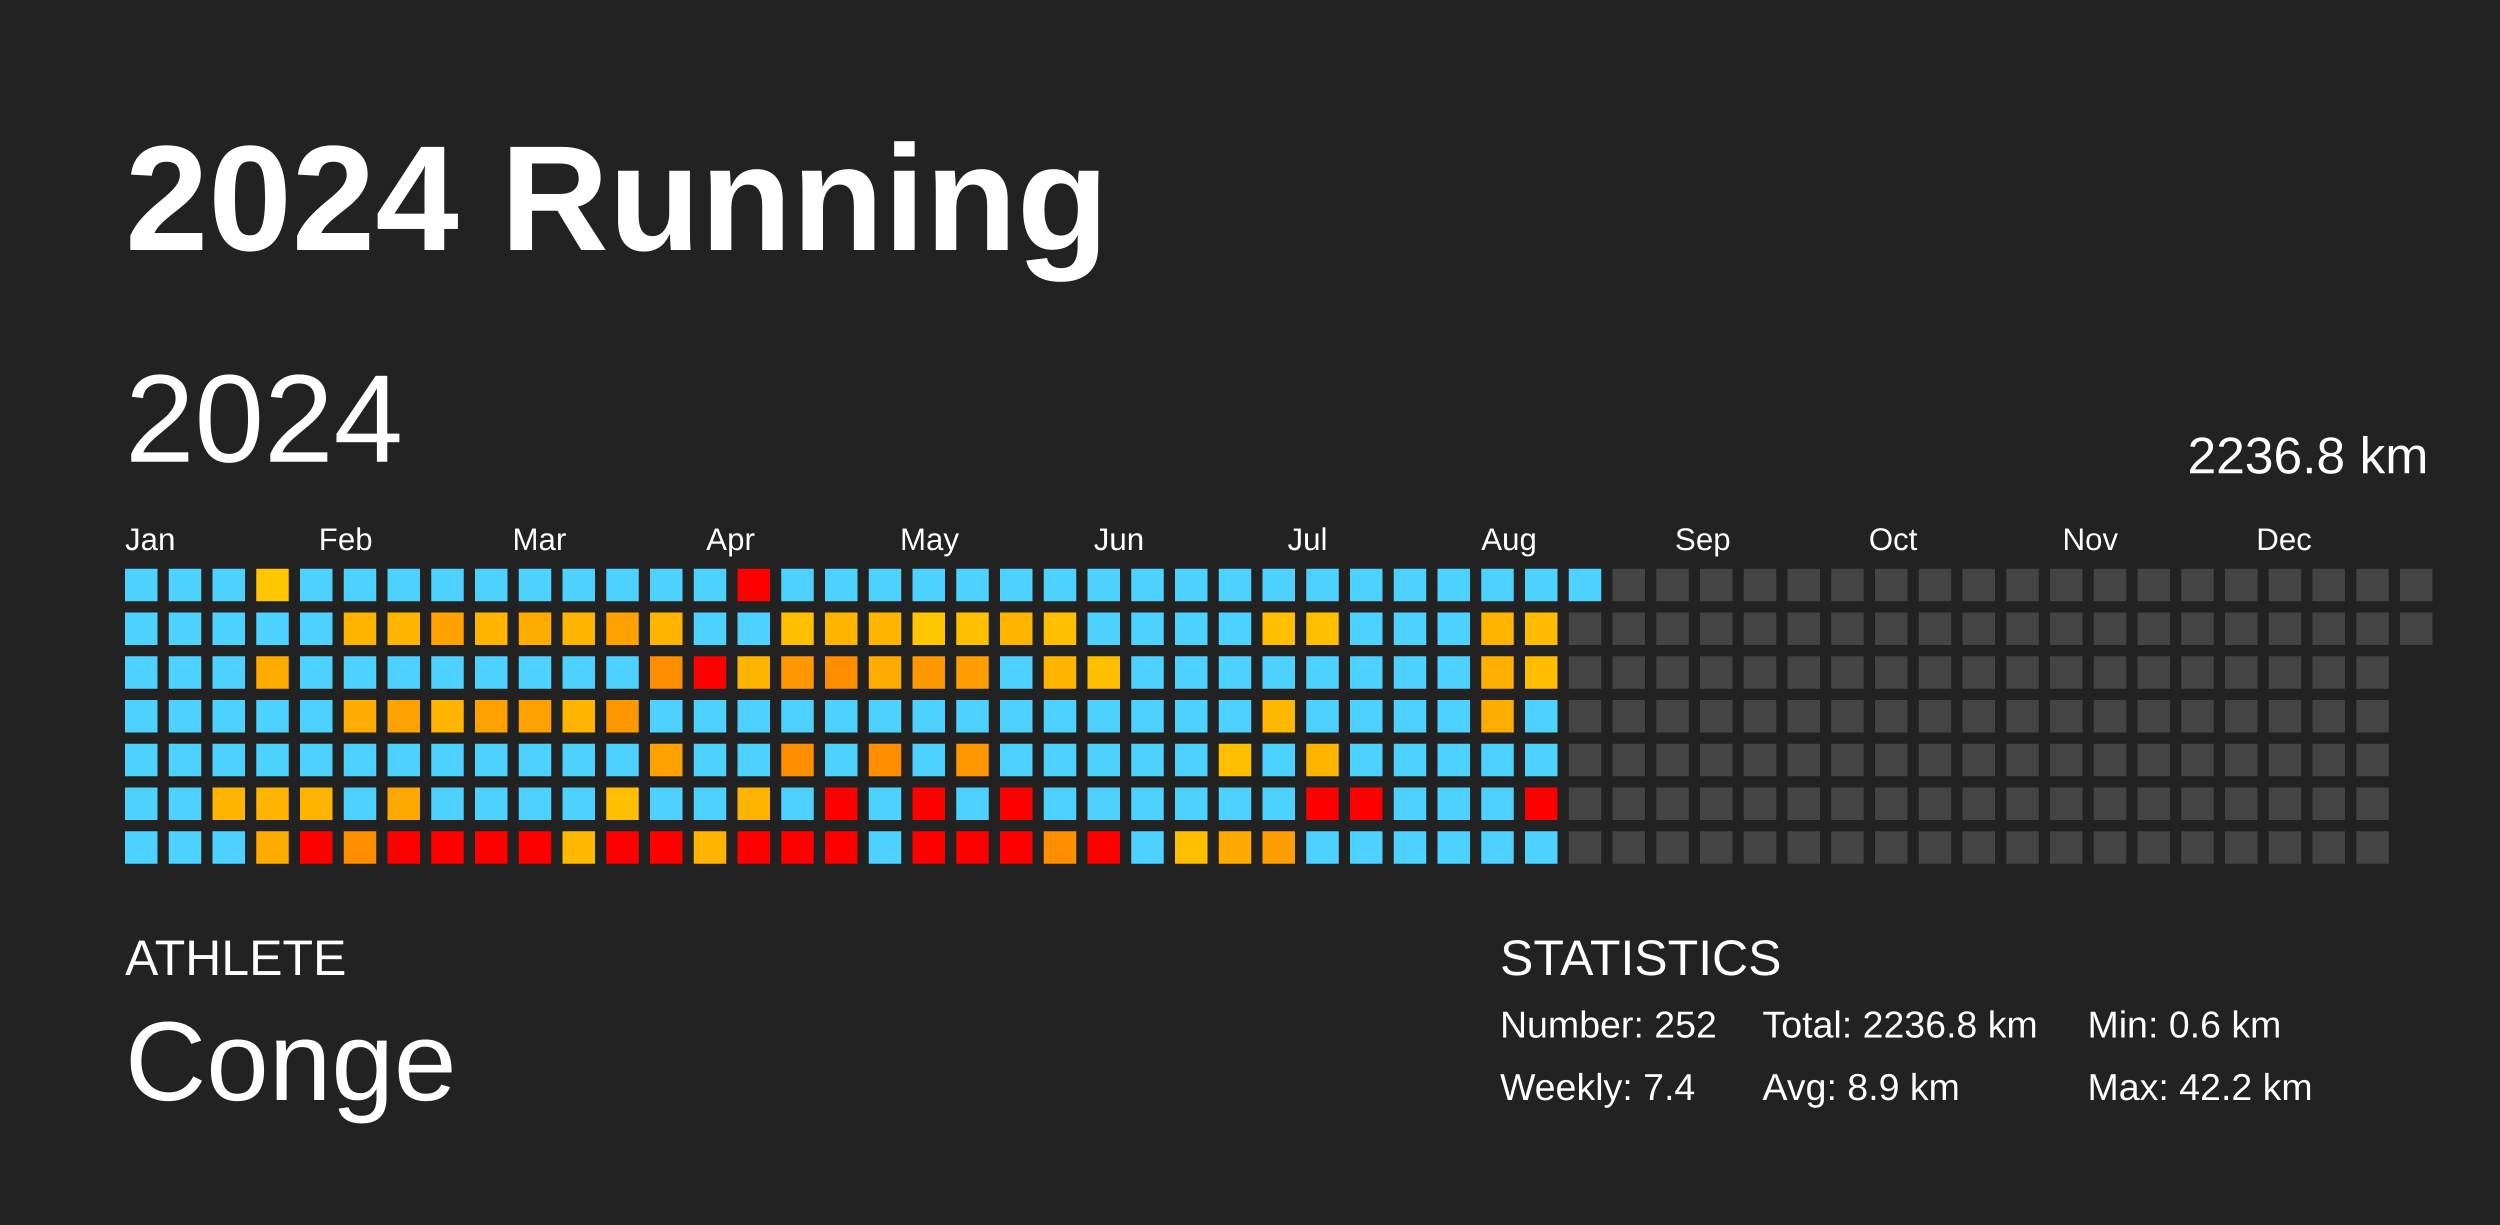
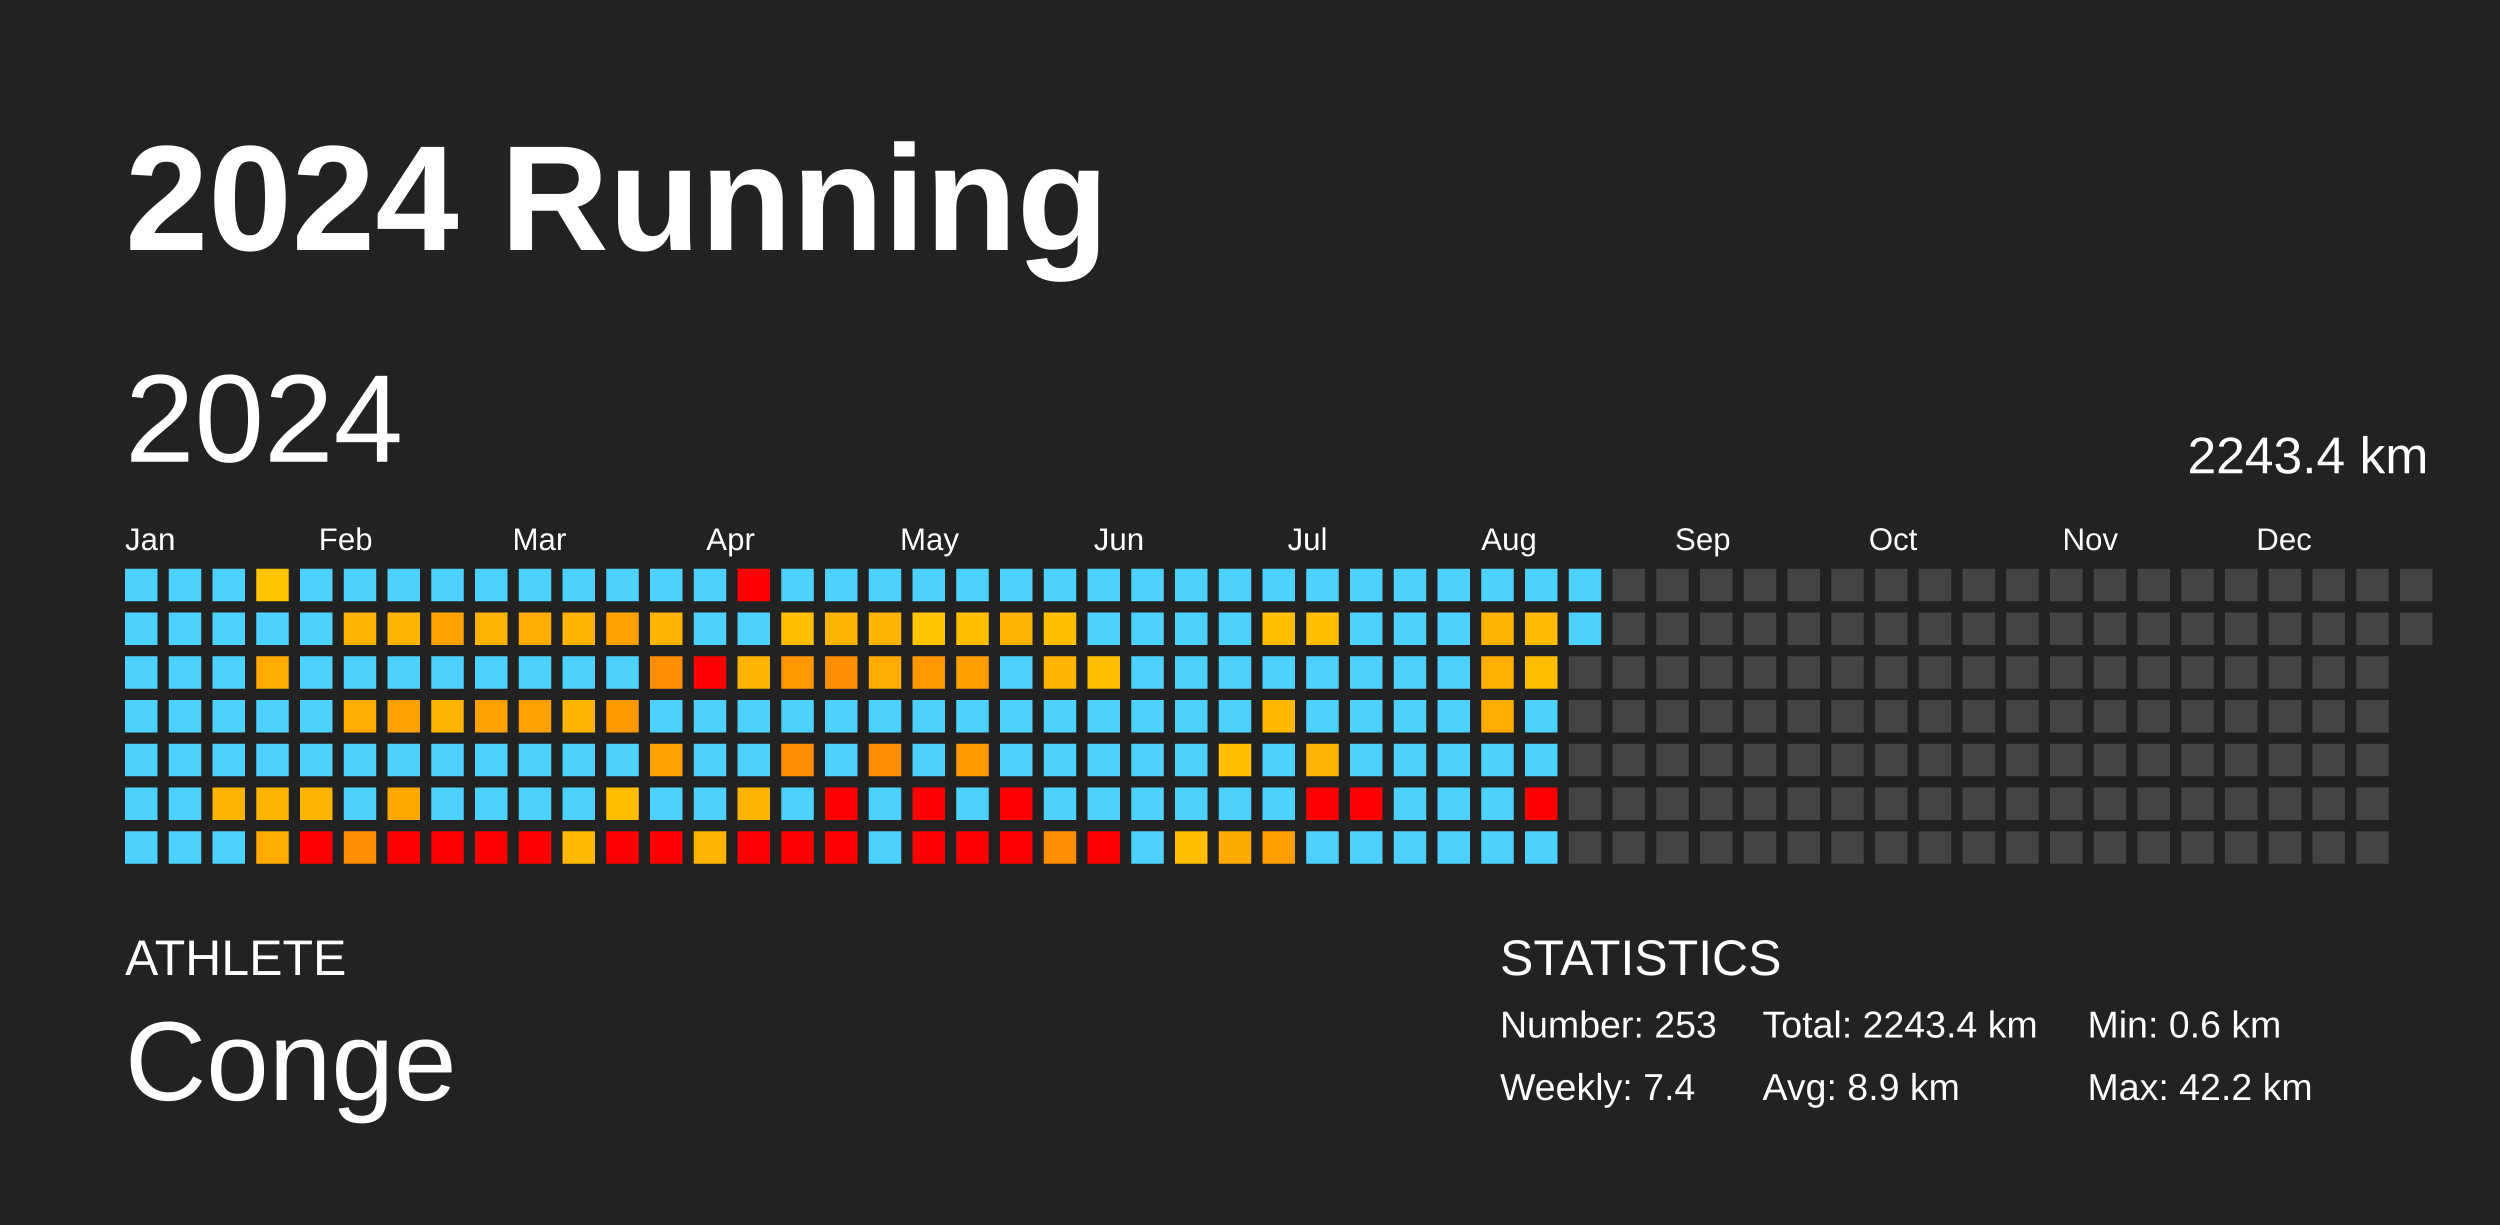
<svg xmlns="http://www.w3.org/2000/svg" baseProfile="full" height="98mm" version="1.1" viewBox="0,0,200,98" width="200mm">
  <defs />
  <rect fill="#222222" height="98" width="200" x="0" y="0" />
  <text fill="#FFFFFF" style="font-size:12px; font-family:Arial; font-weight:bold;" x="10" y="20">2024 Running</text>
  <text fill="#FFFFFF" style="font-size:4px; font-family:Arial" x="10" y="78">ATHLETE</text>
  <text fill="#FFFFFF" style="font-size:9px; font-family:Arial" x="10" y="88">Conge</text>
  <text fill="#FFFFFF" style="font-size:4px; font-family:Arial" x="120" y="78">STATISTICS</text>
-   <text fill="#FFFFFF" style="font-size:3px; font-family:Arial" x="120" y="83">Number: 252</text>
+   <text fill="#FFFFFF" style="font-size:3px; font-family:Arial" x="120" y="83">Number: 253</text>
  <text fill="#FFFFFF" style="font-size:3px; font-family:Arial" x="120" y="88">Weekly: 7.4</text>
-   <text fill="#FFFFFF" style="font-size:3px; font-family:Arial" x="141" y="83">Total: 2236.8 km</text>
+   <text fill="#FFFFFF" style="font-size:3px; font-family:Arial" x="141" y="83">Total: 2243.4 km</text>
  <text fill="#FFFFFF" style="font-size:3px; font-family:Arial" x="141" y="88">Avg: 8.9 km</text>
  <text fill="#FFFFFF" style="font-size:3px; font-family:Arial" x="167" y="83">Min: 0.6 km</text>
  <text fill="#FFFFFF" style="font-size:3px; font-family:Arial" x="167" y="88">Max: 42.2 km</text>
  <text dominant-baseline="hanging" fill="#FFFFFF" style="font-size:10.0px; font-family:Arial;" x="10" y="30">2024</text>
-   <text dominant-baseline="hanging" fill="#FFFFFF" style="font-size:4.125px; font-family:Arial;" x="175" y="35">2236.8 km</text>
+   <text dominant-baseline="hanging" fill="#FFFFFF" style="font-size:4.125px; font-family:Arial;" x="175" y="35">2243.4 km</text>
  <text fill="#FFFFFF" style="font-size:2.5px; font-family:Arial" x="10.0" y="44">Jan</text>
  <text fill="#FFFFFF" style="font-size:2.5px; font-family:Arial" x="25.5" y="44">Feb</text>
  <text fill="#FFFFFF" style="font-size:2.5px; font-family:Arial" x="41.0" y="44">Mar</text>
  <text fill="#FFFFFF" style="font-size:2.5px; font-family:Arial" x="56.5" y="44">Apr</text>
  <text fill="#FFFFFF" style="font-size:2.5px; font-family:Arial" x="72.0" y="44">May</text>
  <text fill="#FFFFFF" style="font-size:2.5px; font-family:Arial" x="87.5" y="44">Jun</text>
  <text fill="#FFFFFF" style="font-size:2.5px; font-family:Arial" x="103.0" y="44">Jul</text>
  <text fill="#FFFFFF" style="font-size:2.5px; font-family:Arial" x="118.5" y="44">Aug</text>
  <text fill="#FFFFFF" style="font-size:2.5px; font-family:Arial" x="134.0" y="44">Sep</text>
  <text fill="#FFFFFF" style="font-size:2.5px; font-family:Arial" x="149.5" y="44">Oct</text>
  <text fill="#FFFFFF" style="font-size:2.5px; font-family:Arial" x="165.0" y="44">Nov</text>
  <text fill="#FFFFFF" style="font-size:2.5px; font-family:Arial" x="180.5" y="44">Dec</text>
  <rect fill="#4dd2ff" height="2.6" width="2.6" x="10.0" y="45.5" />
  <rect fill="#4dd2ff" height="2.6" width="2.6" x="10.0" y="49.0" />
  <rect fill="#4dd2ff" height="2.6" width="2.6" x="10.0" y="52.5" />
  <rect fill="#4dd2ff" height="2.6" width="2.6" x="10.0" y="56.0" />
  <rect fill="#4dd2ff" height="2.6" width="2.6" x="10.0" y="59.5" />
  <rect fill="#4dd2ff" height="2.6" width="2.6" x="10.0" y="63.0" />
  <rect fill="#4dd2ff" height="2.6" width="2.6" x="10.0" y="66.5" />
  <rect fill="#4dd2ff" height="2.6" width="2.6" x="13.5" y="45.5" />
  <rect fill="#4dd2ff" height="2.6" width="2.6" x="13.5" y="49.0" />
  <rect fill="#4dd2ff" height="2.6" width="2.6" x="13.5" y="52.5" />
  <rect fill="#4dd2ff" height="2.6" width="2.6" x="13.5" y="56.0" />
  <rect fill="#4dd2ff" height="2.6" width="2.6" x="13.5" y="59.5" />
  <rect fill="#4dd2ff" height="2.6" width="2.6" x="13.5" y="63.0" />
  <rect fill="#4dd2ff" height="2.6" width="2.6" x="13.5" y="66.5" />
  <rect fill="#4dd2ff" height="2.6" width="2.6" x="17.0" y="45.5" />
  <rect fill="#4dd2ff" height="2.6" width="2.6" x="17.0" y="49.0" />
  <rect fill="#4dd2ff" height="2.6" width="2.6" x="17.0" y="52.5" />
  <rect fill="#4dd2ff" height="2.6" width="2.6" x="17.0" y="56.0" />
  <rect fill="#4dd2ff" height="2.6" width="2.6" x="17.0" y="59.5" />
  <rect fill="#ffb400" height="2.6" width="2.6" x="17.0" y="63.0" />
  <rect fill="#4dd2ff" height="2.6" width="2.6" x="17.0" y="66.5" />
  <rect fill="#ffc500" height="2.6" width="2.6" x="20.5" y="45.5" />
  <rect fill="#4dd2ff" height="2.6" width="2.6" x="20.5" y="49.0" />
  <rect fill="#ffab00" height="2.6" width="2.6" x="20.5" y="52.5" />
  <rect fill="#4dd2ff" height="2.6" width="2.6" x="20.5" y="56.0" />
  <rect fill="#4dd2ff" height="2.6" width="2.6" x="20.5" y="59.5" />
  <rect fill="#ffb400" height="2.6" width="2.6" x="20.5" y="63.0" />
  <rect fill="#ffab00" height="2.6" width="2.6" x="20.5" y="66.5" />
  <rect fill="#4dd2ff" height="2.6" width="2.6" x="24.0" y="45.5" />
  <rect fill="#4dd2ff" height="2.6" width="2.6" x="24.0" y="49.0" />
  <rect fill="#4dd2ff" height="2.6" width="2.6" x="24.0" y="52.5" />
  <rect fill="#4dd2ff" height="2.6" width="2.6" x="24.0" y="56.0" />
  <rect fill="#4dd2ff" height="2.6" width="2.6" x="24.0" y="59.5" />
  <rect fill="#ffb400" height="2.6" width="2.6" x="24.0" y="63.0" />
  <rect fill="red" height="2.6" width="2.6" x="24.0" y="66.5" />
  <rect fill="#4dd2ff" height="2.6" width="2.6" x="27.5" y="45.5" />
  <rect fill="#ffb400" height="2.6" width="2.6" x="27.5" y="49.0" />
  <rect fill="#4dd2ff" height="2.6" width="2.6" x="27.5" y="52.5" />
  <rect fill="#ffab00" height="2.6" width="2.6" x="27.5" y="56.0" />
  <rect fill="#4dd2ff" height="2.6" width="2.6" x="27.5" y="59.5" />
  <rect fill="#4dd2ff" height="2.6" width="2.6" x="27.5" y="63.0" />
  <rect fill="#ff8d00" height="2.6" width="2.6" x="27.5" y="66.5" />
  <rect fill="#4dd2ff" height="2.6" width="2.6" x="31.0" y="45.5" />
  <rect fill="#ffb500" height="2.6" width="2.6" x="31.0" y="49.0" />
  <rect fill="#4dd2ff" height="2.6" width="2.6" x="31.0" y="52.5" />
  <rect fill="#ffa100" height="2.6" width="2.6" x="31.0" y="56.0" />
  <rect fill="#4dd2ff" height="2.6" width="2.6" x="31.0" y="59.5" />
  <rect fill="#ffa900" height="2.6" width="2.6" x="31.0" y="63.0" />
  <rect fill="red" height="2.6" width="2.6" x="31.0" y="66.5" />
  <rect fill="#4dd2ff" height="2.6" width="2.6" x="34.5" y="45.5" />
  <rect fill="#ffa100" height="2.6" width="2.6" x="34.5" y="49.0" />
  <rect fill="#4dd2ff" height="2.6" width="2.6" x="34.5" y="52.5" />
  <rect fill="#ffb500" height="2.6" width="2.6" x="34.5" y="56.0" />
  <rect fill="#4dd2ff" height="2.6" width="2.6" x="34.5" y="59.5" />
  <rect fill="#4dd2ff" height="2.6" width="2.6" x="34.5" y="63.0" />
  <rect fill="red" height="2.6" width="2.6" x="34.5" y="66.5" />
  <rect fill="#4dd2ff" height="2.6" width="2.6" x="38.0" y="45.5" />
  <rect fill="#ffb500" height="2.6" width="2.6" x="38.0" y="49.0" />
  <rect fill="#4dd2ff" height="2.6" width="2.6" x="38.0" y="52.5" />
  <rect fill="#ffa100" height="2.6" width="2.6" x="38.0" y="56.0" />
  <rect fill="#4dd2ff" height="2.6" width="2.6" x="38.0" y="59.5" />
  <rect fill="#4dd2ff" height="2.6" width="2.6" x="38.0" y="63.0" />
  <rect fill="red" height="2.6" width="2.6" x="38.0" y="66.5" />
  <rect fill="#4dd2ff" height="2.6" width="2.6" x="41.5" y="45.5" />
  <rect fill="#ffab00" height="2.6" width="2.6" x="41.5" y="49.0" />
  <rect fill="#4dd2ff" height="2.6" width="2.6" x="41.5" y="52.5" />
  <rect fill="#ffa100" height="2.6" width="2.6" x="41.5" y="56.0" />
  <rect fill="#4dd2ff" height="2.6" width="2.6" x="41.5" y="59.5" />
  <rect fill="#4dd2ff" height="2.6" width="2.6" x="41.5" y="63.0" />
  <rect fill="red" height="2.6" width="2.6" x="41.5" y="66.5" />
  <rect fill="#4dd2ff" height="2.6" width="2.6" x="45.0" y="45.5" />
  <rect fill="#ffb500" height="2.6" width="2.6" x="45.0" y="49.0" />
  <rect fill="#4dd2ff" height="2.6" width="2.6" x="45.0" y="52.5" />
  <rect fill="#ffb500" height="2.6" width="2.6" x="45.0" y="56.0" />
  <rect fill="#4dd2ff" height="2.6" width="2.6" x="45.0" y="59.5" />
  <rect fill="#4dd2ff" height="2.6" width="2.6" x="45.0" y="63.0" />
  <rect fill="#ffb900" height="2.6" width="2.6" x="45.0" y="66.5" />
  <rect fill="#4dd2ff" height="2.6" width="2.6" x="48.5" y="45.5" />
  <rect fill="#ffa100" height="2.6" width="2.6" x="48.5" y="49.0" />
  <rect fill="#4dd2ff" height="2.6" width="2.6" x="48.5" y="52.5" />
  <rect fill="#ff9700" height="2.6" width="2.6" x="48.5" y="56.0" />
  <rect fill="#4dd2ff" height="2.6" width="2.6" x="48.5" y="59.5" />
  <rect fill="#ffbf00" height="2.6" width="2.6" x="48.5" y="63.0" />
  <rect fill="red" height="2.6" width="2.6" x="48.5" y="66.5" />
  <rect fill="#4dd2ff" height="2.6" width="2.6" x="52.0" y="45.5" />
  <rect fill="#ffb500" height="2.6" width="2.6" x="52.0" y="49.0" />
  <rect fill="#ff8d00" height="2.6" width="2.6" x="52.0" y="52.5" />
  <rect fill="#4dd2ff" height="2.6" width="2.6" x="52.0" y="56.0" />
  <rect fill="#ffa100" height="2.6" width="2.6" x="52.0" y="59.5" />
  <rect fill="#4dd2ff" height="2.6" width="2.6" x="52.0" y="63.0" />
  <rect fill="red" height="2.6" width="2.6" x="52.0" y="66.5" />
  <rect fill="#4dd2ff" height="2.6" width="2.6" x="55.5" y="45.5" />
  <rect fill="#4dd2ff" height="2.6" width="2.6" x="55.5" y="49.0" />
  <rect fill="red" height="2.6" width="2.6" x="55.5" y="52.5" />
  <rect fill="#4dd2ff" height="2.6" width="2.6" x="55.5" y="56.0" />
  <rect fill="#4dd2ff" height="2.6" width="2.6" x="55.5" y="59.5" />
  <rect fill="#4dd2ff" height="2.6" width="2.6" x="55.5" y="63.0" />
  <rect fill="#ffb400" height="2.6" width="2.6" x="55.5" y="66.5" />
  <rect fill="red" height="2.6" width="2.6" x="59.0" y="45.5" />
  <rect fill="#4dd2ff" height="2.6" width="2.6" x="59.0" y="49.0" />
  <rect fill="#ffb500" height="2.6" width="2.6" x="59.0" y="52.5" />
  <rect fill="#4dd2ff" height="2.6" width="2.6" x="59.0" y="56.0" />
  <rect fill="#4dd2ff" height="2.6" width="2.6" x="59.0" y="59.5" />
  <rect fill="#ffb500" height="2.6" width="2.6" x="59.0" y="63.0" />
  <rect fill="red" height="2.6" width="2.6" x="59.0" y="66.5" />
  <rect fill="#4dd2ff" height="2.6" width="2.6" x="62.5" y="45.5" />
  <rect fill="#ffbf00" height="2.6" width="2.6" x="62.5" y="49.0" />
  <rect fill="#ff9700" height="2.6" width="2.6" x="62.5" y="52.5" />
  <rect fill="#4dd2ff" height="2.6" width="2.6" x="62.5" y="56.0" />
  <rect fill="#ff8d00" height="2.6" width="2.6" x="62.5" y="59.5" />
  <rect fill="#4dd2ff" height="2.6" width="2.6" x="62.5" y="63.0" />
  <rect fill="red" height="2.6" width="2.6" x="62.5" y="66.5" />
  <rect fill="#4dd2ff" height="2.6" width="2.6" x="66.0" y="45.5" />
  <rect fill="#ffb500" height="2.6" width="2.6" x="66.0" y="49.0" />
  <rect fill="#ff8d00" height="2.6" width="2.6" x="66.0" y="52.5" />
  <rect fill="#4dd2ff" height="2.6" width="2.6" x="66.0" y="56.0" />
  <rect fill="#4dd2ff" height="2.6" width="2.6" x="66.0" y="59.5" />
  <rect fill="red" height="2.6" width="2.6" x="66.0" y="63.0" />
  <rect fill="red" height="2.6" width="2.6" x="66.0" y="66.5" />
  <rect fill="#4dd2ff" height="2.6" width="2.6" x="69.5" y="45.5" />
  <rect fill="#ffb500" height="2.6" width="2.6" x="69.5" y="49.0" />
  <rect fill="#ffab00" height="2.6" width="2.6" x="69.5" y="52.5" />
  <rect fill="#4dd2ff" height="2.6" width="2.6" x="69.5" y="56.0" />
  <rect fill="#ff8d00" height="2.6" width="2.6" x="69.5" y="59.5" />
  <rect fill="#4dd2ff" height="2.6" width="2.6" x="69.5" y="63.0" />
  <rect fill="#4dd2ff" height="2.6" width="2.6" x="69.5" y="66.5" />
  <rect fill="#4dd2ff" height="2.6" width="2.6" x="73.0" y="45.5" />
  <rect fill="#ffc500" height="2.6" width="2.6" x="73.0" y="49.0" />
  <rect fill="#ff9700" height="2.6" width="2.6" x="73.0" y="52.5" />
  <rect fill="#4dd2ff" height="2.6" width="2.6" x="73.0" y="56.0" />
  <rect fill="#4dd2ff" height="2.6" width="2.6" x="73.0" y="59.5" />
  <rect fill="red" height="2.6" width="2.6" x="73.0" y="63.0" />
  <rect fill="red" height="2.6" width="2.6" x="73.0" y="66.5" />
  <rect fill="#4dd2ff" height="2.6" width="2.6" x="76.5" y="45.5" />
  <rect fill="#ffbe00" height="2.6" width="2.6" x="76.5" y="49.0" />
  <rect fill="#ff9e00" height="2.6" width="2.6" x="76.5" y="52.5" />
  <rect fill="#4dd2ff" height="2.6" width="2.6" x="76.5" y="56.0" />
  <rect fill="#ff9700" height="2.6" width="2.6" x="76.5" y="59.5" />
  <rect fill="#4dd2ff" height="2.6" width="2.6" x="76.5" y="63.0" />
  <rect fill="red" height="2.6" width="2.6" x="76.5" y="66.5" />
  <rect fill="#4dd2ff" height="2.6" width="2.6" x="80.0" y="45.5" />
  <rect fill="#ffb500" height="2.6" width="2.6" x="80.0" y="49.0" />
  <rect fill="#4dd2ff" height="2.6" width="2.6" x="80.0" y="52.5" />
  <rect fill="#4dd2ff" height="2.6" width="2.6" x="80.0" y="56.0" />
  <rect fill="#4dd2ff" height="2.6" width="2.6" x="80.0" y="59.5" />
  <rect fill="red" height="2.6" width="2.6" x="80.0" y="63.0" />
  <rect fill="red" height="2.6" width="2.6" x="80.0" y="66.5" />
  <rect fill="#4dd2ff" height="2.6" width="2.6" x="83.5" y="45.5" />
  <rect fill="#ffbe00" height="2.6" width="2.6" x="83.5" y="49.0" />
  <rect fill="#ffb500" height="2.6" width="2.6" x="83.5" y="52.5" />
  <rect fill="#4dd2ff" height="2.6" width="2.6" x="83.5" y="56.0" />
  <rect fill="#4dd2ff" height="2.6" width="2.6" x="83.5" y="59.5" />
  <rect fill="#4dd2ff" height="2.6" width="2.6" x="83.5" y="63.0" />
  <rect fill="#ff8d00" height="2.6" width="2.6" x="83.5" y="66.5" />
  <rect fill="#4dd2ff" height="2.6" width="2.6" x="87.0" y="45.5" />
  <rect fill="#4dd2ff" height="2.6" width="2.6" x="87.0" y="49.0" />
  <rect fill="#ffbf00" height="2.6" width="2.6" x="87.0" y="52.5" />
  <rect fill="#4dd2ff" height="2.6" width="2.6" x="87.0" y="56.0" />
  <rect fill="#4dd2ff" height="2.6" width="2.6" x="87.0" y="59.5" />
  <rect fill="#4dd2ff" height="2.6" width="2.6" x="87.0" y="63.0" />
  <rect fill="red" height="2.6" width="2.6" x="87.0" y="66.5" />
  <rect fill="#4dd2ff" height="2.6" width="2.6" x="90.5" y="45.5" />
  <rect fill="#4dd2ff" height="2.6" width="2.6" x="90.5" y="49.0" />
  <rect fill="#4dd2ff" height="2.6" width="2.6" x="90.5" y="52.5" />
  <rect fill="#4dd2ff" height="2.6" width="2.6" x="90.5" y="56.0" />
  <rect fill="#4dd2ff" height="2.6" width="2.6" x="90.5" y="59.5" />
  <rect fill="#4dd2ff" height="2.6" width="2.6" x="90.5" y="63.0" />
  <rect fill="#4dd2ff" height="2.6" width="2.6" x="90.5" y="66.5" />
  <rect fill="#4dd2ff" height="2.6" width="2.6" x="94.0" y="45.5" />
  <rect fill="#4dd2ff" height="2.6" width="2.6" x="94.0" y="49.0" />
  <rect fill="#4dd2ff" height="2.6" width="2.6" x="94.0" y="52.5" />
  <rect fill="#4dd2ff" height="2.6" width="2.6" x="94.0" y="56.0" />
  <rect fill="#4dd2ff" height="2.6" width="2.6" x="94.0" y="59.5" />
  <rect fill="#4dd2ff" height="2.6" width="2.6" x="94.0" y="63.0" />
  <rect fill="#ffbe00" height="2.6" width="2.6" x="94.0" y="66.5" />
  <rect fill="#4dd2ff" height="2.6" width="2.6" x="97.5" y="45.5" />
  <rect fill="#4dd2ff" height="2.6" width="2.6" x="97.5" y="49.0" />
  <rect fill="#4dd2ff" height="2.6" width="2.6" x="97.5" y="52.5" />
  <rect fill="#4dd2ff" height="2.6" width="2.6" x="97.5" y="56.0" />
  <rect fill="#ffbf00" height="2.6" width="2.6" x="97.5" y="59.5" />
  <rect fill="#4dd2ff" height="2.6" width="2.6" x="97.5" y="63.0" />
  <rect fill="#ffaa00" height="2.6" width="2.6" x="97.5" y="66.5" />
  <rect fill="#4dd2ff" height="2.6" width="2.6" x="101.0" y="45.5" />
  <rect fill="#ffbf00" height="2.6" width="2.6" x="101.0" y="49.0" />
  <rect fill="#4dd2ff" height="2.6" width="2.6" x="101.0" y="52.5" />
  <rect fill="#ffb800" height="2.6" width="2.6" x="101.0" y="56.0" />
  <rect fill="#4dd2ff" height="2.6" width="2.6" x="101.0" y="59.5" />
  <rect fill="#4dd2ff" height="2.6" width="2.6" x="101.0" y="63.0" />
  <rect fill="#ff9e00" height="2.6" width="2.6" x="101.0" y="66.5" />
  <rect fill="#4dd2ff" height="2.6" width="2.6" x="104.5" y="45.5" />
  <rect fill="#ffbf00" height="2.6" width="2.6" x="104.5" y="49.0" />
  <rect fill="#4dd2ff" height="2.6" width="2.6" x="104.5" y="52.5" />
  <rect fill="#4dd2ff" height="2.6" width="2.6" x="104.5" y="56.0" />
  <rect fill="#ffb500" height="2.6" width="2.6" x="104.5" y="59.5" />
  <rect fill="red" height="2.6" width="2.6" x="104.5" y="63.0" />
  <rect fill="#4dd2ff" height="2.6" width="2.6" x="104.5" y="66.5" />
  <rect fill="#4dd2ff" height="2.6" width="2.6" x="108.0" y="45.5" />
  <rect fill="#4dd2ff" height="2.6" width="2.6" x="108.0" y="49.0" />
  <rect fill="#4dd2ff" height="2.6" width="2.6" x="108.0" y="52.5" />
  <rect fill="#4dd2ff" height="2.6" width="2.6" x="108.0" y="56.0" />
  <rect fill="#4dd2ff" height="2.6" width="2.6" x="108.0" y="59.5" />
  <rect fill="red" height="2.6" width="2.6" x="108.0" y="63.0" />
  <rect fill="#4dd2ff" height="2.6" width="2.6" x="108.0" y="66.5" />
  <rect fill="#4dd2ff" height="2.6" width="2.6" x="111.5" y="45.5" />
  <rect fill="#4dd2ff" height="2.6" width="2.6" x="111.5" y="49.0" />
  <rect fill="#4dd2ff" height="2.6" width="2.6" x="111.5" y="52.5" />
  <rect fill="#4dd2ff" height="2.6" width="2.6" x="111.5" y="56.0" />
  <rect fill="#4dd2ff" height="2.6" width="2.6" x="111.5" y="59.5" />
  <rect fill="#4dd2ff" height="2.6" width="2.6" x="111.5" y="63.0" />
  <rect fill="#4dd2ff" height="2.6" width="2.6" x="111.5" y="66.5" />
  <rect fill="#4dd2ff" height="2.6" width="2.6" x="115.0" y="45.5" />
  <rect fill="#4dd2ff" height="2.6" width="2.6" x="115.0" y="49.0" />
  <rect fill="#4dd2ff" height="2.6" width="2.6" x="115.0" y="52.5" />
  <rect fill="#4dd2ff" height="2.6" width="2.6" x="115.0" y="56.0" />
  <rect fill="#4dd2ff" height="2.6" width="2.6" x="115.0" y="59.5" />
  <rect fill="#4dd2ff" height="2.6" width="2.6" x="115.0" y="63.0" />
  <rect fill="#4dd2ff" height="2.6" width="2.6" x="115.0" y="66.5" />
  <rect fill="#4dd2ff" height="2.6" width="2.6" x="118.5" y="45.5" />
  <rect fill="#ffb500" height="2.6" width="2.6" x="118.5" y="49.0" />
  <rect fill="#ffaf00" height="2.6" width="2.6" x="118.5" y="52.5" />
  <rect fill="#ffac00" height="2.6" width="2.6" x="118.5" y="56.0" />
  <rect fill="#4dd2ff" height="2.6" width="2.6" x="118.5" y="59.5" />
  <rect fill="#4dd2ff" height="2.6" width="2.6" x="118.5" y="63.0" />
  <rect fill="#4dd2ff" height="2.6" width="2.6" x="118.5" y="66.5" />
  <rect fill="#4dd2ff" height="2.6" width="2.6" x="122.0" y="45.5" />
  <rect fill="#ffbb00" height="2.6" width="2.6" x="122.0" y="49.0" />
  <rect fill="#ffbd00" height="2.6" width="2.6" x="122.0" y="52.5" />
  <rect fill="#4dd2ff" height="2.6" width="2.6" x="122.0" y="56.0" />
  <rect fill="#4dd2ff" height="2.6" width="2.6" x="122.0" y="59.5" />
  <rect fill="red" height="2.6" width="2.6" x="122.0" y="63.0" />
  <rect fill="#4dd2ff" height="2.6" width="2.6" x="122.0" y="66.5" />
  <rect fill="#4dd2ff" height="2.6" width="2.6" x="125.5" y="45.5" />
-   <rect fill="#444444" height="2.6" width="2.6" x="125.5" y="49.0" />
+   <rect fill="#4dd2ff" height="2.6" width="2.6" x="125.5" y="49.0" />
  <rect fill="#444444" height="2.6" width="2.6" x="125.5" y="52.5" />
  <rect fill="#444444" height="2.6" width="2.6" x="125.5" y="56.0" />
  <rect fill="#444444" height="2.6" width="2.6" x="125.5" y="59.5" />
  <rect fill="#444444" height="2.6" width="2.6" x="125.5" y="63.0" />
  <rect fill="#444444" height="2.6" width="2.6" x="125.5" y="66.5" />
  <rect fill="#444444" height="2.6" width="2.6" x="129.0" y="45.5" />
  <rect fill="#444444" height="2.6" width="2.6" x="129.0" y="49.0" />
  <rect fill="#444444" height="2.6" width="2.6" x="129.0" y="52.5" />
  <rect fill="#444444" height="2.6" width="2.6" x="129.0" y="56.0" />
  <rect fill="#444444" height="2.6" width="2.6" x="129.0" y="59.5" />
  <rect fill="#444444" height="2.6" width="2.6" x="129.0" y="63.0" />
  <rect fill="#444444" height="2.6" width="2.6" x="129.0" y="66.5" />
  <rect fill="#444444" height="2.6" width="2.6" x="132.5" y="45.5" />
  <rect fill="#444444" height="2.6" width="2.6" x="132.5" y="49.0" />
  <rect fill="#444444" height="2.6" width="2.6" x="132.5" y="52.5" />
  <rect fill="#444444" height="2.6" width="2.6" x="132.5" y="56.0" />
  <rect fill="#444444" height="2.6" width="2.6" x="132.5" y="59.5" />
  <rect fill="#444444" height="2.6" width="2.6" x="132.5" y="63.0" />
  <rect fill="#444444" height="2.6" width="2.6" x="132.5" y="66.5" />
  <rect fill="#444444" height="2.6" width="2.6" x="136.0" y="45.5" />
  <rect fill="#444444" height="2.6" width="2.6" x="136.0" y="49.0" />
  <rect fill="#444444" height="2.6" width="2.6" x="136.0" y="52.5" />
  <rect fill="#444444" height="2.6" width="2.6" x="136.0" y="56.0" />
  <rect fill="#444444" height="2.6" width="2.6" x="136.0" y="59.5" />
  <rect fill="#444444" height="2.6" width="2.6" x="136.0" y="63.0" />
  <rect fill="#444444" height="2.6" width="2.6" x="136.0" y="66.5" />
  <rect fill="#444444" height="2.6" width="2.6" x="139.5" y="45.5" />
  <rect fill="#444444" height="2.6" width="2.6" x="139.5" y="49.0" />
  <rect fill="#444444" height="2.6" width="2.6" x="139.5" y="52.5" />
  <rect fill="#444444" height="2.6" width="2.6" x="139.5" y="56.0" />
  <rect fill="#444444" height="2.6" width="2.6" x="139.5" y="59.5" />
  <rect fill="#444444" height="2.6" width="2.6" x="139.5" y="63.0" />
  <rect fill="#444444" height="2.6" width="2.6" x="139.5" y="66.5" />
  <rect fill="#444444" height="2.6" width="2.6" x="143.0" y="45.5" />
  <rect fill="#444444" height="2.6" width="2.6" x="143.0" y="49.0" />
  <rect fill="#444444" height="2.6" width="2.6" x="143.0" y="52.5" />
  <rect fill="#444444" height="2.6" width="2.6" x="143.0" y="56.0" />
  <rect fill="#444444" height="2.6" width="2.6" x="143.0" y="59.5" />
  <rect fill="#444444" height="2.6" width="2.6" x="143.0" y="63.0" />
  <rect fill="#444444" height="2.6" width="2.6" x="143.0" y="66.5" />
  <rect fill="#444444" height="2.6" width="2.6" x="146.5" y="45.5" />
  <rect fill="#444444" height="2.6" width="2.6" x="146.5" y="49.0" />
  <rect fill="#444444" height="2.6" width="2.6" x="146.5" y="52.5" />
  <rect fill="#444444" height="2.6" width="2.6" x="146.5" y="56.0" />
  <rect fill="#444444" height="2.6" width="2.6" x="146.5" y="59.5" />
  <rect fill="#444444" height="2.6" width="2.6" x="146.5" y="63.0" />
  <rect fill="#444444" height="2.6" width="2.6" x="146.5" y="66.5" />
  <rect fill="#444444" height="2.6" width="2.6" x="150.0" y="45.5" />
  <rect fill="#444444" height="2.6" width="2.6" x="150.0" y="49.0" />
  <rect fill="#444444" height="2.6" width="2.6" x="150.0" y="52.5" />
  <rect fill="#444444" height="2.6" width="2.6" x="150.0" y="56.0" />
  <rect fill="#444444" height="2.6" width="2.6" x="150.0" y="59.5" />
  <rect fill="#444444" height="2.6" width="2.6" x="150.0" y="63.0" />
  <rect fill="#444444" height="2.6" width="2.6" x="150.0" y="66.5" />
  <rect fill="#444444" height="2.6" width="2.6" x="153.5" y="45.5" />
  <rect fill="#444444" height="2.6" width="2.6" x="153.5" y="49.0" />
  <rect fill="#444444" height="2.6" width="2.6" x="153.5" y="52.5" />
  <rect fill="#444444" height="2.6" width="2.6" x="153.5" y="56.0" />
  <rect fill="#444444" height="2.6" width="2.6" x="153.5" y="59.5" />
  <rect fill="#444444" height="2.6" width="2.6" x="153.5" y="63.0" />
  <rect fill="#444444" height="2.6" width="2.6" x="153.5" y="66.5" />
  <rect fill="#444444" height="2.6" width="2.6" x="157.0" y="45.5" />
  <rect fill="#444444" height="2.6" width="2.6" x="157.0" y="49.0" />
  <rect fill="#444444" height="2.6" width="2.6" x="157.0" y="52.5" />
  <rect fill="#444444" height="2.6" width="2.6" x="157.0" y="56.0" />
  <rect fill="#444444" height="2.6" width="2.6" x="157.0" y="59.5" />
  <rect fill="#444444" height="2.6" width="2.6" x="157.0" y="63.0" />
  <rect fill="#444444" height="2.6" width="2.6" x="157.0" y="66.5" />
  <rect fill="#444444" height="2.6" width="2.6" x="160.5" y="45.5" />
  <rect fill="#444444" height="2.6" width="2.6" x="160.5" y="49.0" />
  <rect fill="#444444" height="2.6" width="2.6" x="160.5" y="52.5" />
  <rect fill="#444444" height="2.6" width="2.6" x="160.5" y="56.0" />
  <rect fill="#444444" height="2.6" width="2.6" x="160.5" y="59.5" />
  <rect fill="#444444" height="2.6" width="2.6" x="160.5" y="63.0" />
  <rect fill="#444444" height="2.6" width="2.6" x="160.5" y="66.5" />
  <rect fill="#444444" height="2.6" width="2.6" x="164.0" y="45.5" />
  <rect fill="#444444" height="2.6" width="2.6" x="164.0" y="49.0" />
  <rect fill="#444444" height="2.6" width="2.6" x="164.0" y="52.5" />
  <rect fill="#444444" height="2.6" width="2.6" x="164.0" y="56.0" />
  <rect fill="#444444" height="2.6" width="2.6" x="164.0" y="59.5" />
  <rect fill="#444444" height="2.6" width="2.6" x="164.0" y="63.0" />
  <rect fill="#444444" height="2.6" width="2.6" x="164.0" y="66.5" />
  <rect fill="#444444" height="2.6" width="2.6" x="167.5" y="45.5" />
  <rect fill="#444444" height="2.6" width="2.6" x="167.5" y="49.0" />
  <rect fill="#444444" height="2.6" width="2.6" x="167.5" y="52.5" />
  <rect fill="#444444" height="2.6" width="2.6" x="167.5" y="56.0" />
  <rect fill="#444444" height="2.6" width="2.6" x="167.5" y="59.5" />
  <rect fill="#444444" height="2.6" width="2.6" x="167.5" y="63.0" />
  <rect fill="#444444" height="2.6" width="2.6" x="167.5" y="66.5" />
  <rect fill="#444444" height="2.6" width="2.6" x="171.0" y="45.5" />
  <rect fill="#444444" height="2.6" width="2.6" x="171.0" y="49.0" />
  <rect fill="#444444" height="2.6" width="2.6" x="171.0" y="52.5" />
  <rect fill="#444444" height="2.6" width="2.6" x="171.0" y="56.0" />
  <rect fill="#444444" height="2.6" width="2.6" x="171.0" y="59.5" />
  <rect fill="#444444" height="2.6" width="2.6" x="171.0" y="63.0" />
  <rect fill="#444444" height="2.6" width="2.6" x="171.0" y="66.5" />
  <rect fill="#444444" height="2.6" width="2.6" x="174.5" y="45.5" />
  <rect fill="#444444" height="2.6" width="2.6" x="174.5" y="49.0" />
  <rect fill="#444444" height="2.6" width="2.6" x="174.5" y="52.5" />
  <rect fill="#444444" height="2.6" width="2.6" x="174.5" y="56.0" />
  <rect fill="#444444" height="2.6" width="2.6" x="174.5" y="59.5" />
  <rect fill="#444444" height="2.6" width="2.6" x="174.5" y="63.0" />
  <rect fill="#444444" height="2.6" width="2.6" x="174.5" y="66.5" />
  <rect fill="#444444" height="2.6" width="2.6" x="178.0" y="45.5" />
  <rect fill="#444444" height="2.6" width="2.6" x="178.0" y="49.0" />
  <rect fill="#444444" height="2.6" width="2.6" x="178.0" y="52.5" />
  <rect fill="#444444" height="2.6" width="2.6" x="178.0" y="56.0" />
  <rect fill="#444444" height="2.6" width="2.6" x="178.0" y="59.5" />
  <rect fill="#444444" height="2.6" width="2.6" x="178.0" y="63.0" />
  <rect fill="#444444" height="2.6" width="2.6" x="178.0" y="66.5" />
  <rect fill="#444444" height="2.6" width="2.6" x="181.5" y="45.5" />
  <rect fill="#444444" height="2.6" width="2.6" x="181.5" y="49.0" />
  <rect fill="#444444" height="2.6" width="2.6" x="181.5" y="52.5" />
  <rect fill="#444444" height="2.6" width="2.6" x="181.5" y="56.0" />
  <rect fill="#444444" height="2.6" width="2.6" x="181.5" y="59.5" />
  <rect fill="#444444" height="2.6" width="2.6" x="181.5" y="63.0" />
  <rect fill="#444444" height="2.6" width="2.6" x="181.5" y="66.5" />
  <rect fill="#444444" height="2.6" width="2.6" x="185.0" y="45.5" />
  <rect fill="#444444" height="2.6" width="2.6" x="185.0" y="49.0" />
  <rect fill="#444444" height="2.6" width="2.6" x="185.0" y="52.5" />
  <rect fill="#444444" height="2.6" width="2.6" x="185.0" y="56.0" />
  <rect fill="#444444" height="2.6" width="2.6" x="185.0" y="59.5" />
  <rect fill="#444444" height="2.6" width="2.6" x="185.0" y="63.0" />
  <rect fill="#444444" height="2.6" width="2.6" x="185.0" y="66.5" />
  <rect fill="#444444" height="2.6" width="2.6" x="188.5" y="45.5" />
  <rect fill="#444444" height="2.6" width="2.6" x="188.5" y="49.0" />
  <rect fill="#444444" height="2.6" width="2.6" x="188.5" y="52.5" />
  <rect fill="#444444" height="2.6" width="2.6" x="188.5" y="56.0" />
  <rect fill="#444444" height="2.6" width="2.6" x="188.5" y="59.5" />
  <rect fill="#444444" height="2.6" width="2.6" x="188.5" y="63.0" />
  <rect fill="#444444" height="2.6" width="2.6" x="188.5" y="66.5" />
  <rect fill="#444444" height="2.6" width="2.6" x="192.0" y="45.5" />
  <rect fill="#444444" height="2.6" width="2.6" x="192.0" y="49.0" />
</svg>
